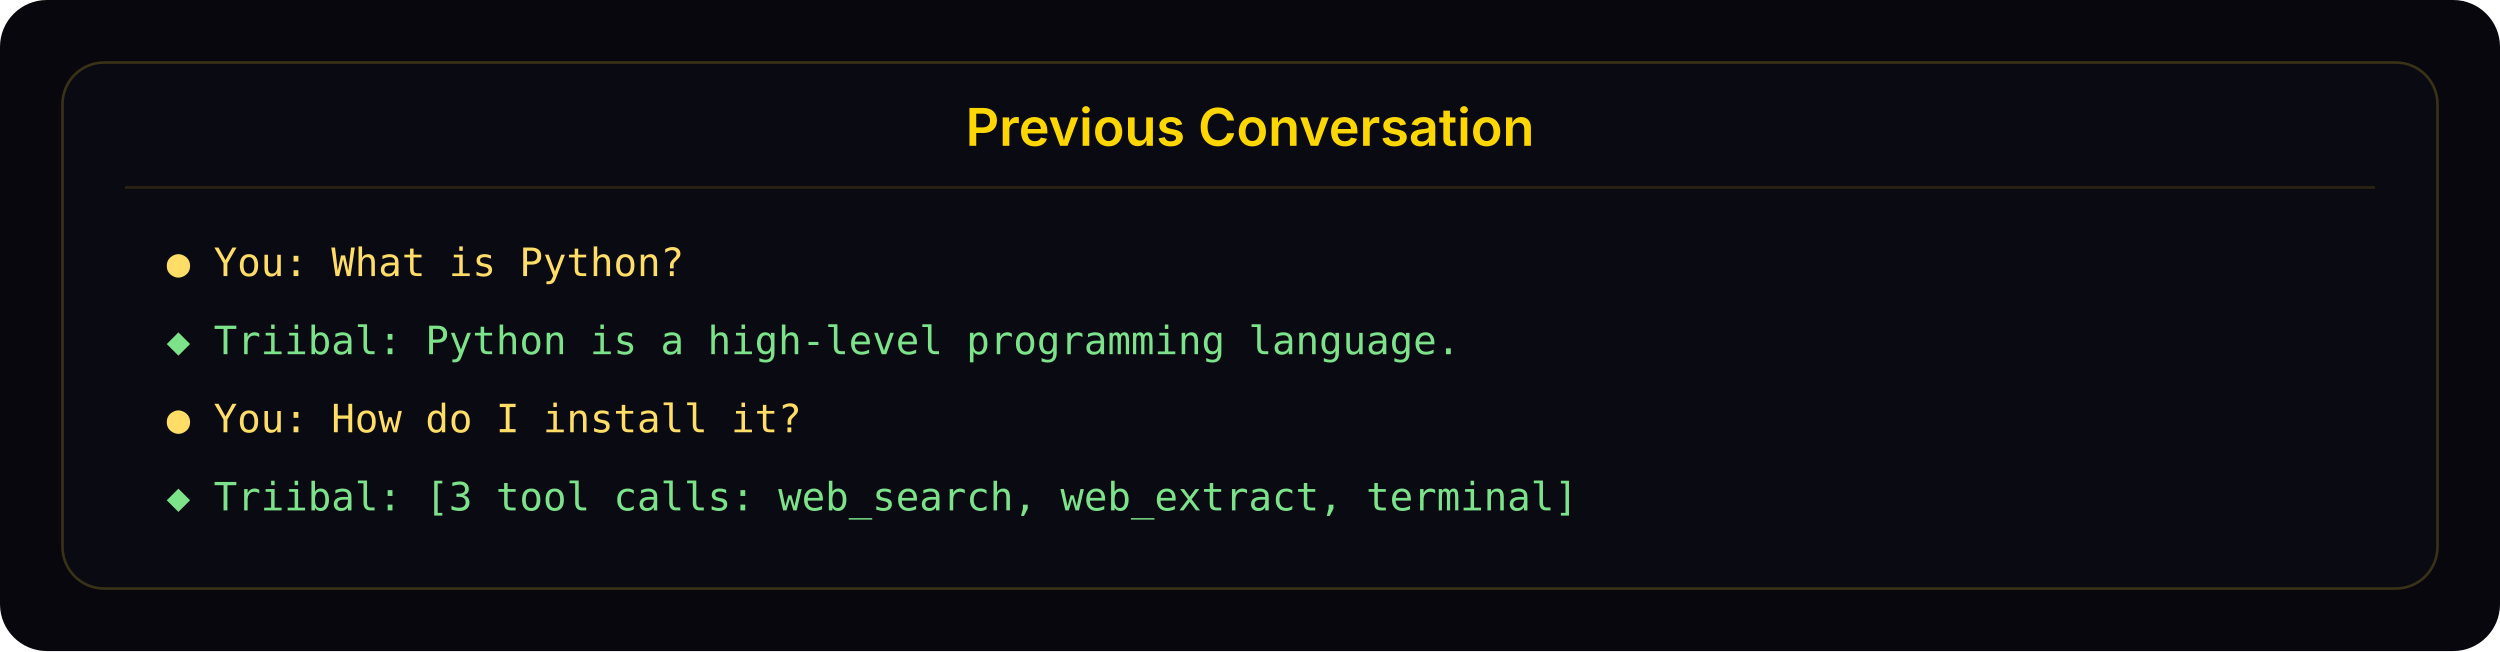
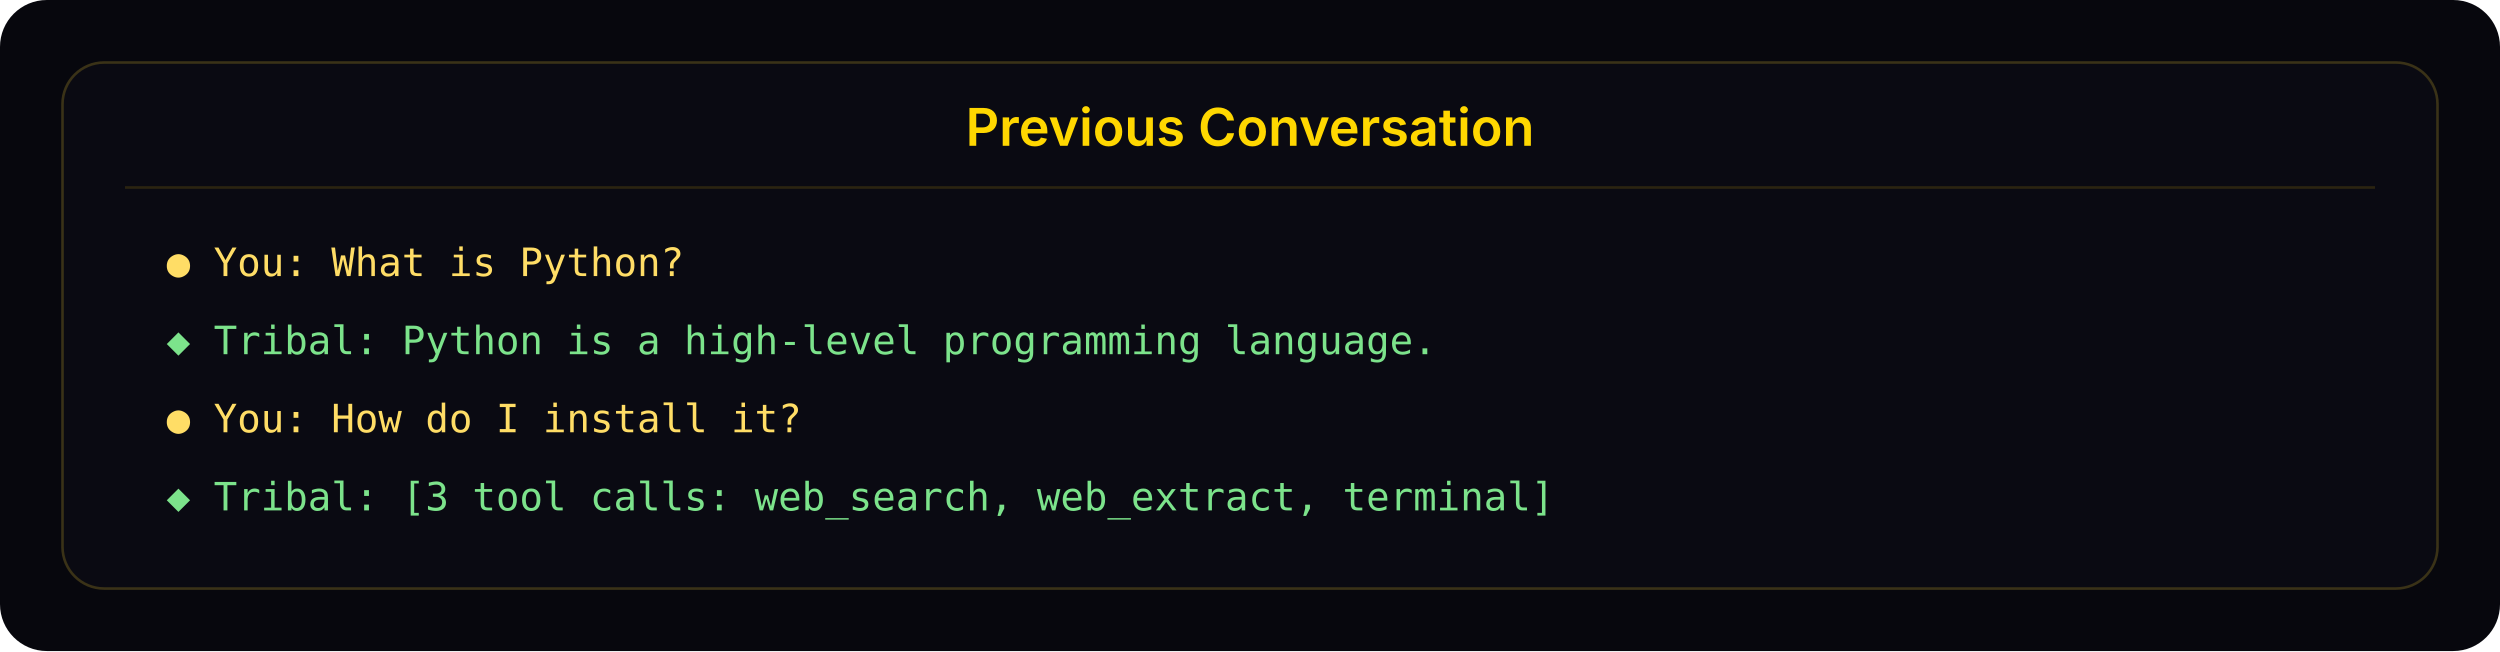
<svg xmlns="http://www.w3.org/2000/svg" width="960" height="250" viewBox="0 0 960 250" role="img" aria-labelledby="title desc">
  <rect width="960" height="250" rx="18" fill="#07070d" />
  <rect x="24" y="24" width="912" height="202" rx="16" fill="#0a0a12" stroke="#3a3217" />
  <text x="480" y="56" text-anchor="middle" fill="#ffd700" font-family="Inter, sans-serif" font-size="20" font-weight="600">Previous Conversation</text>
  <line x1="48" y1="72" x2="912" y2="72" stroke="#2b2410" />
  <text x="64" y="106" fill="#ffdd66" font-family="JetBrains Mono, monospace" font-size="15">● You: What is Python?</text>
-   <text x="64" y="136" fill="#7ce38b" font-family="JetBrains Mono, monospace" font-size="15">◆ Triibal: Python is a high-level programming language.</text>
+   <text x="64" y="136" fill="#7ce38b" font-family="JetBrains Mono, monospace" font-size="15">◆ Tribal: Python is a high-level programming language.</text>
  <text x="64" y="166" fill="#ffdd66" font-family="JetBrains Mono, monospace" font-size="15">● You: How do I install it?</text>
-   <text x="64" y="196" fill="#7ce38b" font-family="JetBrains Mono, monospace" font-size="15">◆ Triibal: [3 tool calls: web_search, web_extract, terminal]</text>
+   <text x="64" y="196" fill="#7ce38b" font-family="JetBrains Mono, monospace" font-size="15">◆ Tribal: [3 tool calls: web_search, web_extract, terminal]</text>
</svg>
